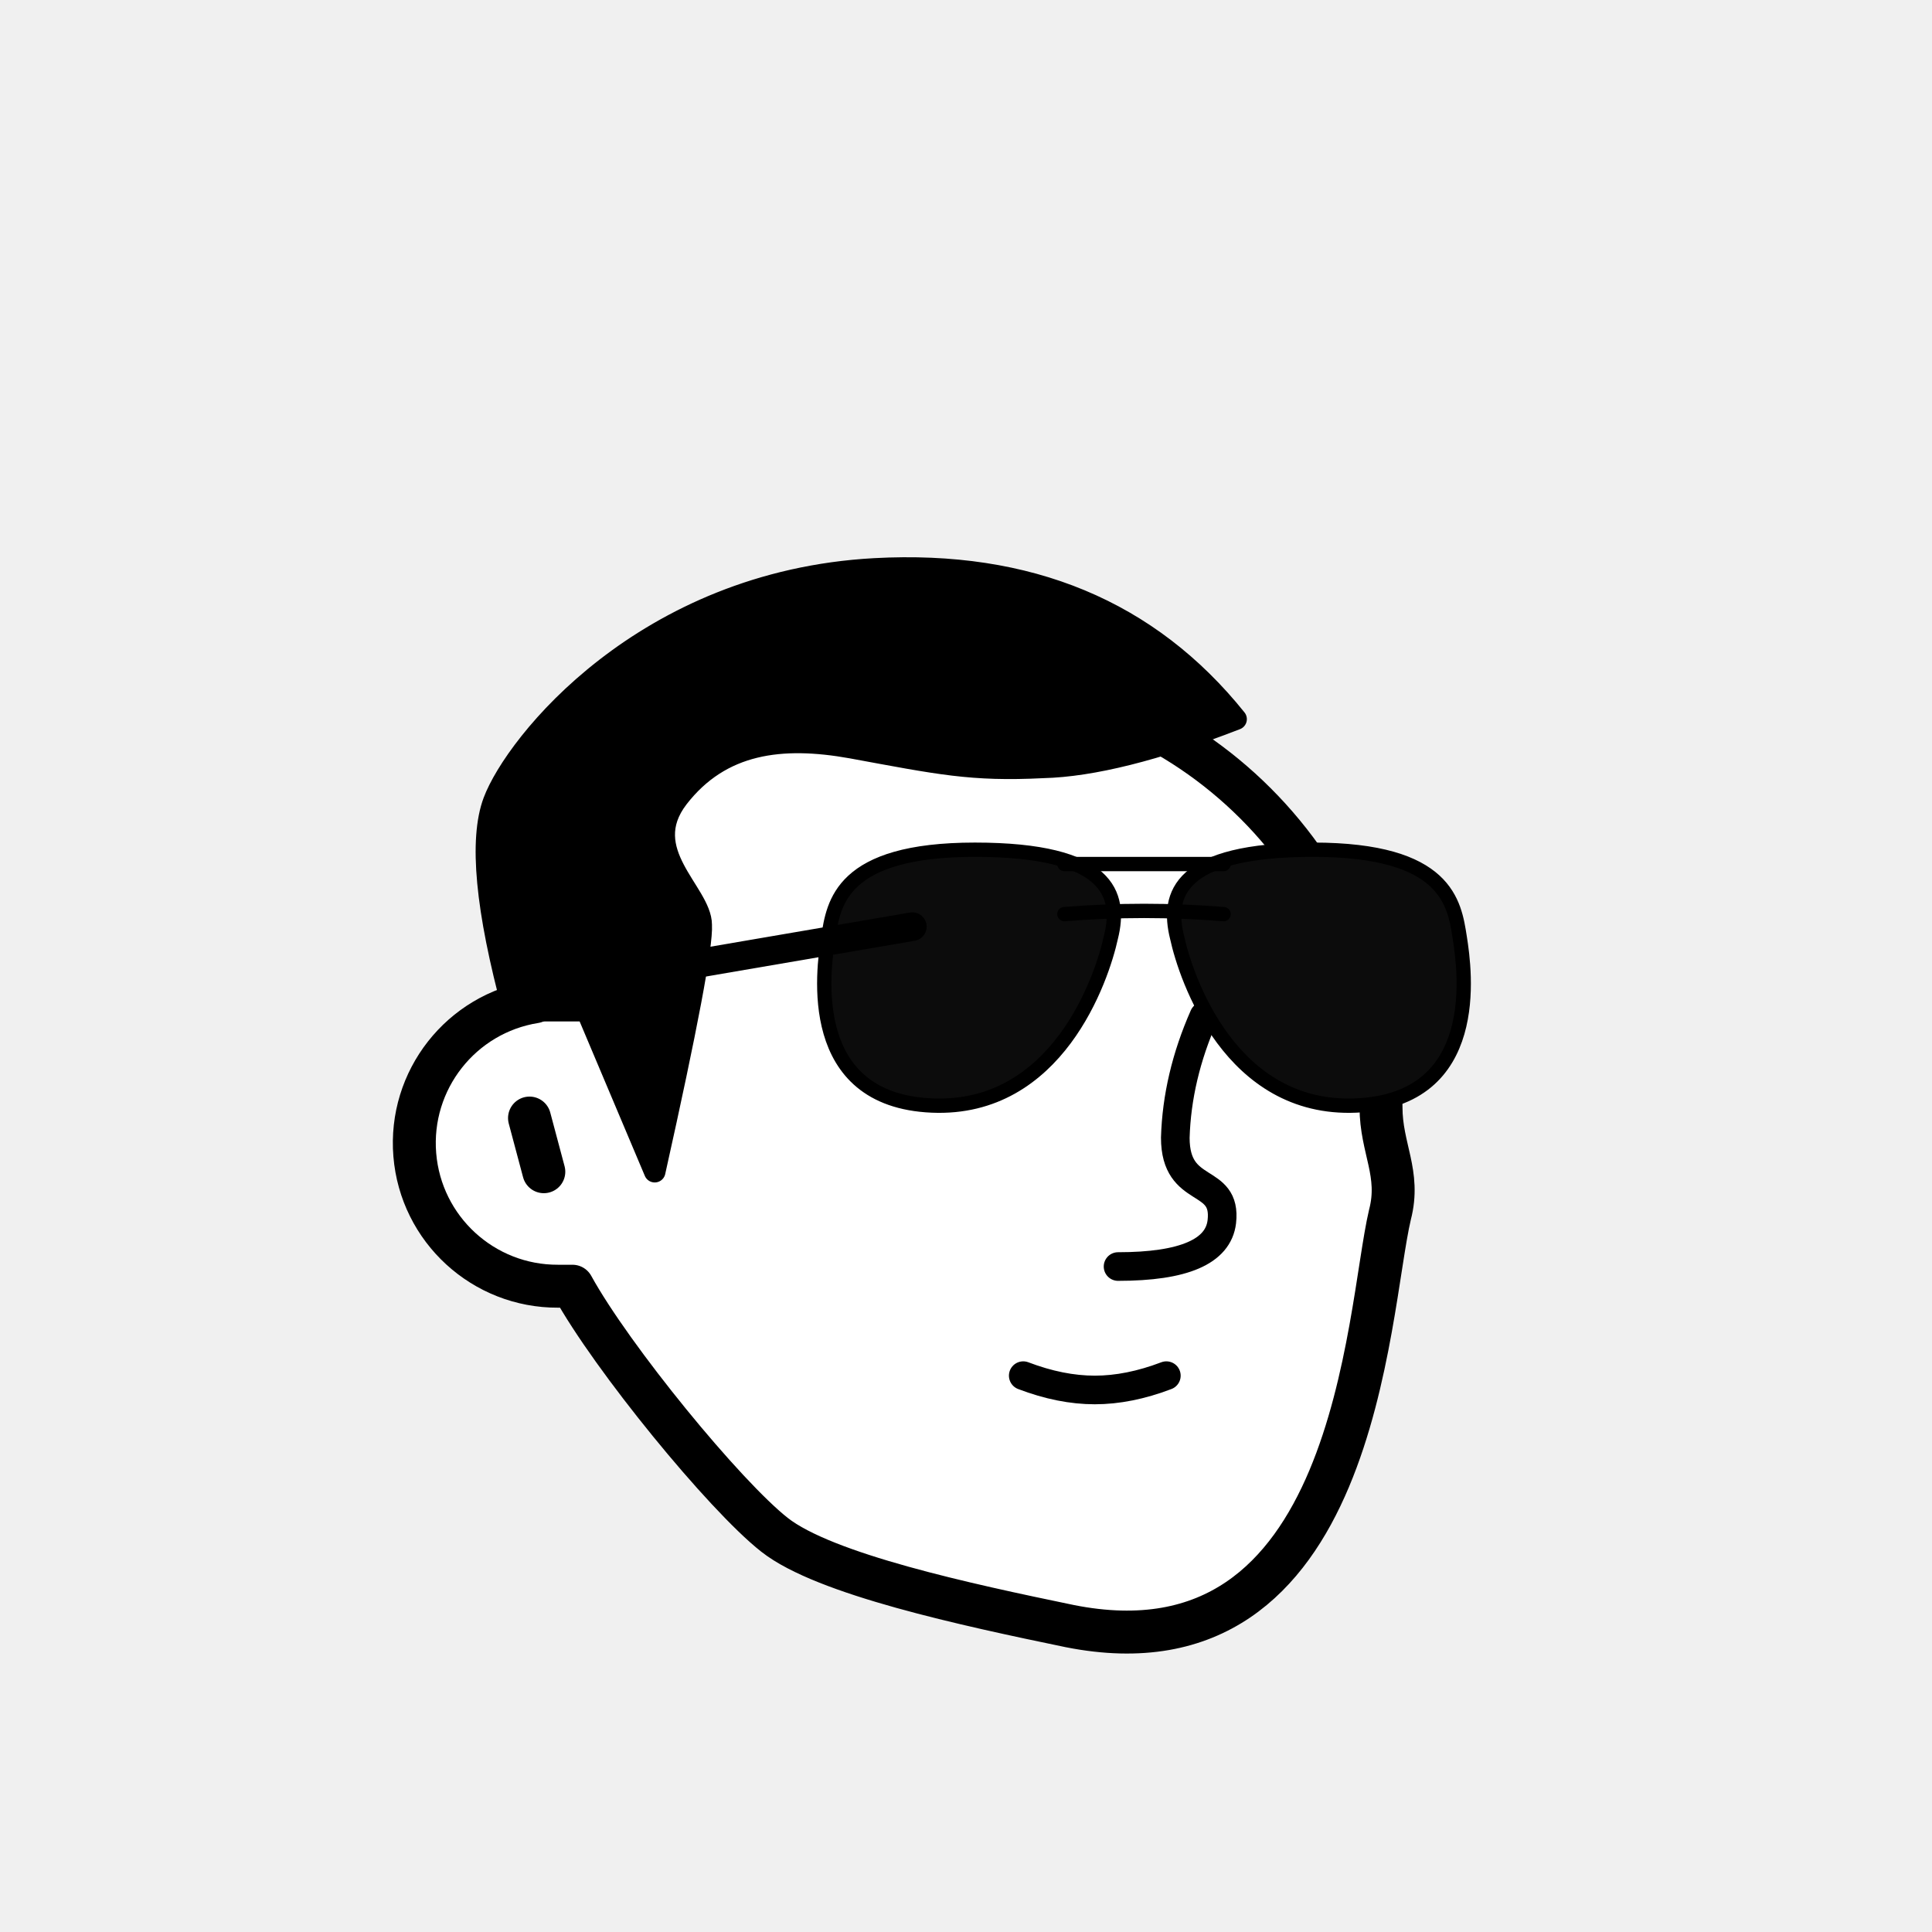
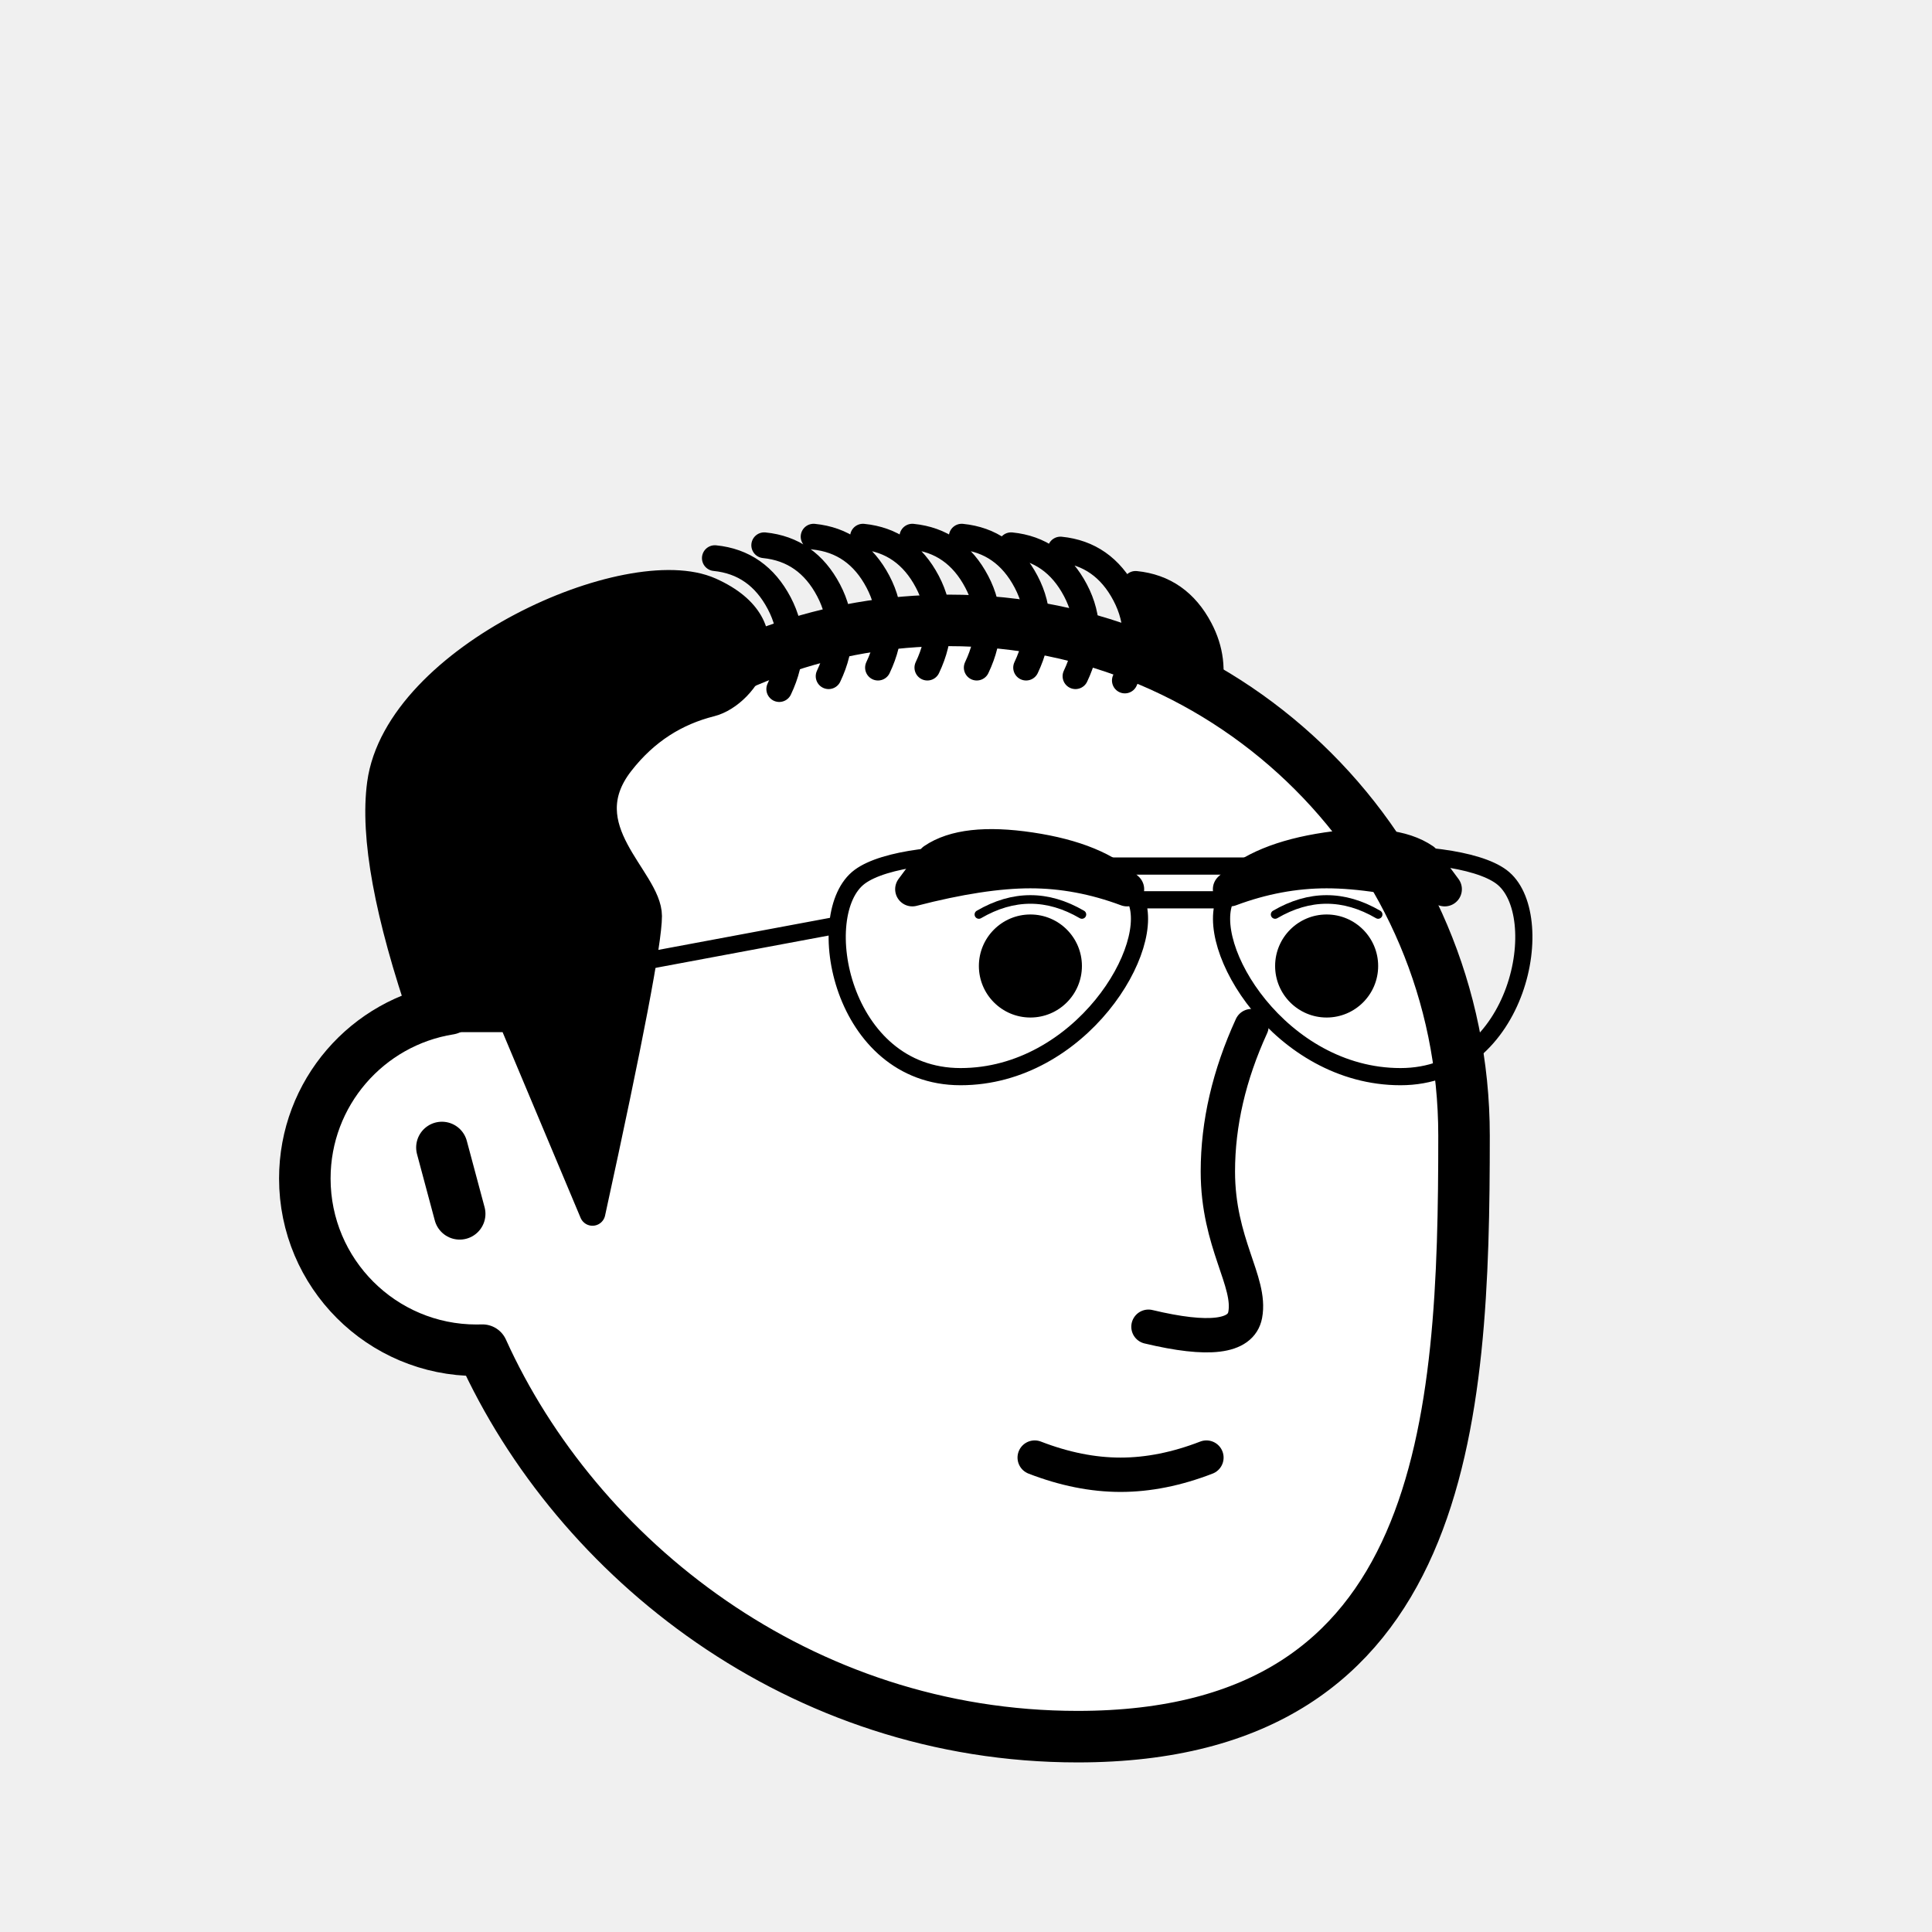
- <svg xmlns="http://www.w3.org/2000/svg" fill="none" viewBox="0 0 1080 1080">
-   <g>
-     <g fill="#fff">
-       <path fill-rule="evenodd" stroke="#000" stroke-linecap="round" stroke-linejoin="round" stroke-width="24" d="M532 379c133 0 240 107 240 240 0 23 11 37 5 60-13 55-18 262-179 230-58-12-137-29-165-51s-91-99-113-139h-8a80 80 0 0 1-13-159 240 240 0 0 1 233-181M296 625l8 30" />
-     </g>
-     <path stroke="#000" stroke-linecap="round" stroke-linejoin="round" stroke-width="16" d="M673 568q-15 34-16 68c0 33 29 21 26 47q-3 25-58 25" />
-     <path stroke="#000" stroke-linecap="round" stroke-linejoin="round" stroke-width="16" d="M572 769q21 8 40 8t40-8" />
-     <path fill="#000" fill-rule="evenodd" d="M570 516a24 24 0 1 1 0 48 24 24 0 0 1 0-48m138 0a24 24 0 1 1 0 48 24 24 0 0 1 0-48m-146 10a6 6 0 1 0 0 12 6 6 0 0 0 0-12m138 0a6 6 0 1 0 0 12 6 6 0 0 0 0-12" />
-     <path stroke="#000" stroke-linecap="round" stroke-linejoin="round" stroke-width="16" d="M525 508q20-16 45-16 26 0 45 16m48 0q20-16 45-16 26 0 45 16" />
-     <g fill-rule="evenodd" stroke="#000" stroke-linecap="round" stroke-linejoin="round">
-       <path fill="#0c0c0c" stroke-width="8" d="M621 524c6-24-1-49-76-49s-79 30-82 49-13 91 58 94c70 3 95-71 100-94m37 0c-6-24 1-49 76-49s79 30 82 49 13 91-58 94c-70 3-95-71-100-94" />
-       <path stroke-width="8" d="M595 483h89m-89 28a551 551 0 0 1 89 0" />
-       <path stroke-width="16" d="m510 518-216 37" />
-     </g>
-     <path fill="#000" fill-rule="evenodd" stroke="#000" stroke-linecap="round" stroke-linejoin="round" stroke-width="12" d="M287 565h41l38 90q27-121 26-138c0-18-36-41-13-71 24-31 58-35 97-28 49 9 67 13 107 11q41-1 108-27-73-91-202-84c-129 7-201 98-213 130q-12 32 11 117" />
+ <svg xmlns="http://www.w3.org/2000/svg" fill="none" viewBox="90 90 900 900">
+   <g fill="#fff">
+     <path fill-rule="evenodd" stroke="#000" stroke-linecap="round" stroke-linejoin="round" stroke-width="24" d="M532 379c132.548 0 240 107.452 240 240s-7.452 280-180 280c-129.285 0-233.252-82.78-277.26-180.046q-1.363.046-2.74.046c-44.183 0-80-35.817-80-80 0-39.865 29.159-72.92 67.312-79C325.6 455.98 419.81 379 532 379M295.859 624.545l8.282 30.91" />
+   </g>
+   <path stroke="#000" stroke-linecap="round" stroke-linejoin="round" stroke-width="16" d="M673 568q-15.673 34.254-15.673 67.734c0 33.48 15.673 51.258 12.734 66.819q-2.939 15.56-45.061 5.491" />
+   <path stroke="#000" stroke-linecap="round" stroke-linejoin="round" stroke-width="16" d="M572 769q20.664 8 40 8t40-8" />
+   <g fill-rule="evenodd">
+     <path fill="#000" d="M570 516c13.255 0 24 10.745 24 24s-10.745 24-24 24-24-10.745-24-24 10.745-24 24-24m138 0c13.255 0 24 10.745 24 24s-10.745 24-24 24-24-10.745-24-24 10.745-24 24-24" />
+     <path stroke="#000" stroke-linecap="round" stroke-linejoin="round" stroke-width="4" d="M546 516q12-7 24-7t24 7m90 0q12-7 24-7t24 7" />
+   </g>
+   <path fill="#000" fill-rule="evenodd" stroke="#000" stroke-linecap="round" stroke-linejoin="round" stroke-width="16" d="M570 485.718q30.861 4.617 45 18.508-22.5-8.412-45-8.412t-55 8.412l10-13.46q14.139-9.663 45-5.048m138 0q30.861-4.615 45 5.048l10 13.46q-32.5-8.412-55-8.412t-45 8.412q14.139-13.891 45-18.508" />
+   <path stroke="#000" stroke-linecap="round" stroke-linejoin="round" stroke-width="8" d="M490.493 498.428c-22.857 16.93-8.889 93.116 46.984 93.116s92.672-60.844 81.27-83.442-105.397-26.604-128.254-9.674m298.882 0c22.858 16.93 8.89 93.116-46.984 93.116-55.873 0-92.672-60.844-81.27-83.442s105.397-26.604 128.254-9.674m-195.089-4.986h91.428m-66.031 15.721h40.634M480 521l-186.173 34.771" />
+   <g fill-rule="evenodd" stroke="#000" stroke-linecap="round" stroke-linejoin="round" stroke-width="12">
+     <path fill="#000" d="M287.146 564.825h40.97L366 655q26.365-120.67 26.365-138.26c0-17.593-36.773-40.695-13.07-71.218 11.665-15.019 25.875-23.645 41.922-27.686C437.782 413.666 459 382 421 365s-146 31-154 90q-5.002 36.887 20.146 109.825" />
+     <path d="M423 350q20 2 30 21t0 40m-7-67q20 2 30 21t0 40m-7-65q20 2 30 21t0 40m-7-61q20 2 30 21t0 40m-7-61q20 2 30 21t0 40m-7-61q20 2 30 21t0 40m-7-57q20 2 30 21t0 40m-7-59q20 2 30 21t0 40" />
+     <path fill="#000" d="m622 391-3-29q20 2 30 21 7.582 14.408 3.666 29.965z" />
  </g>
</svg>
